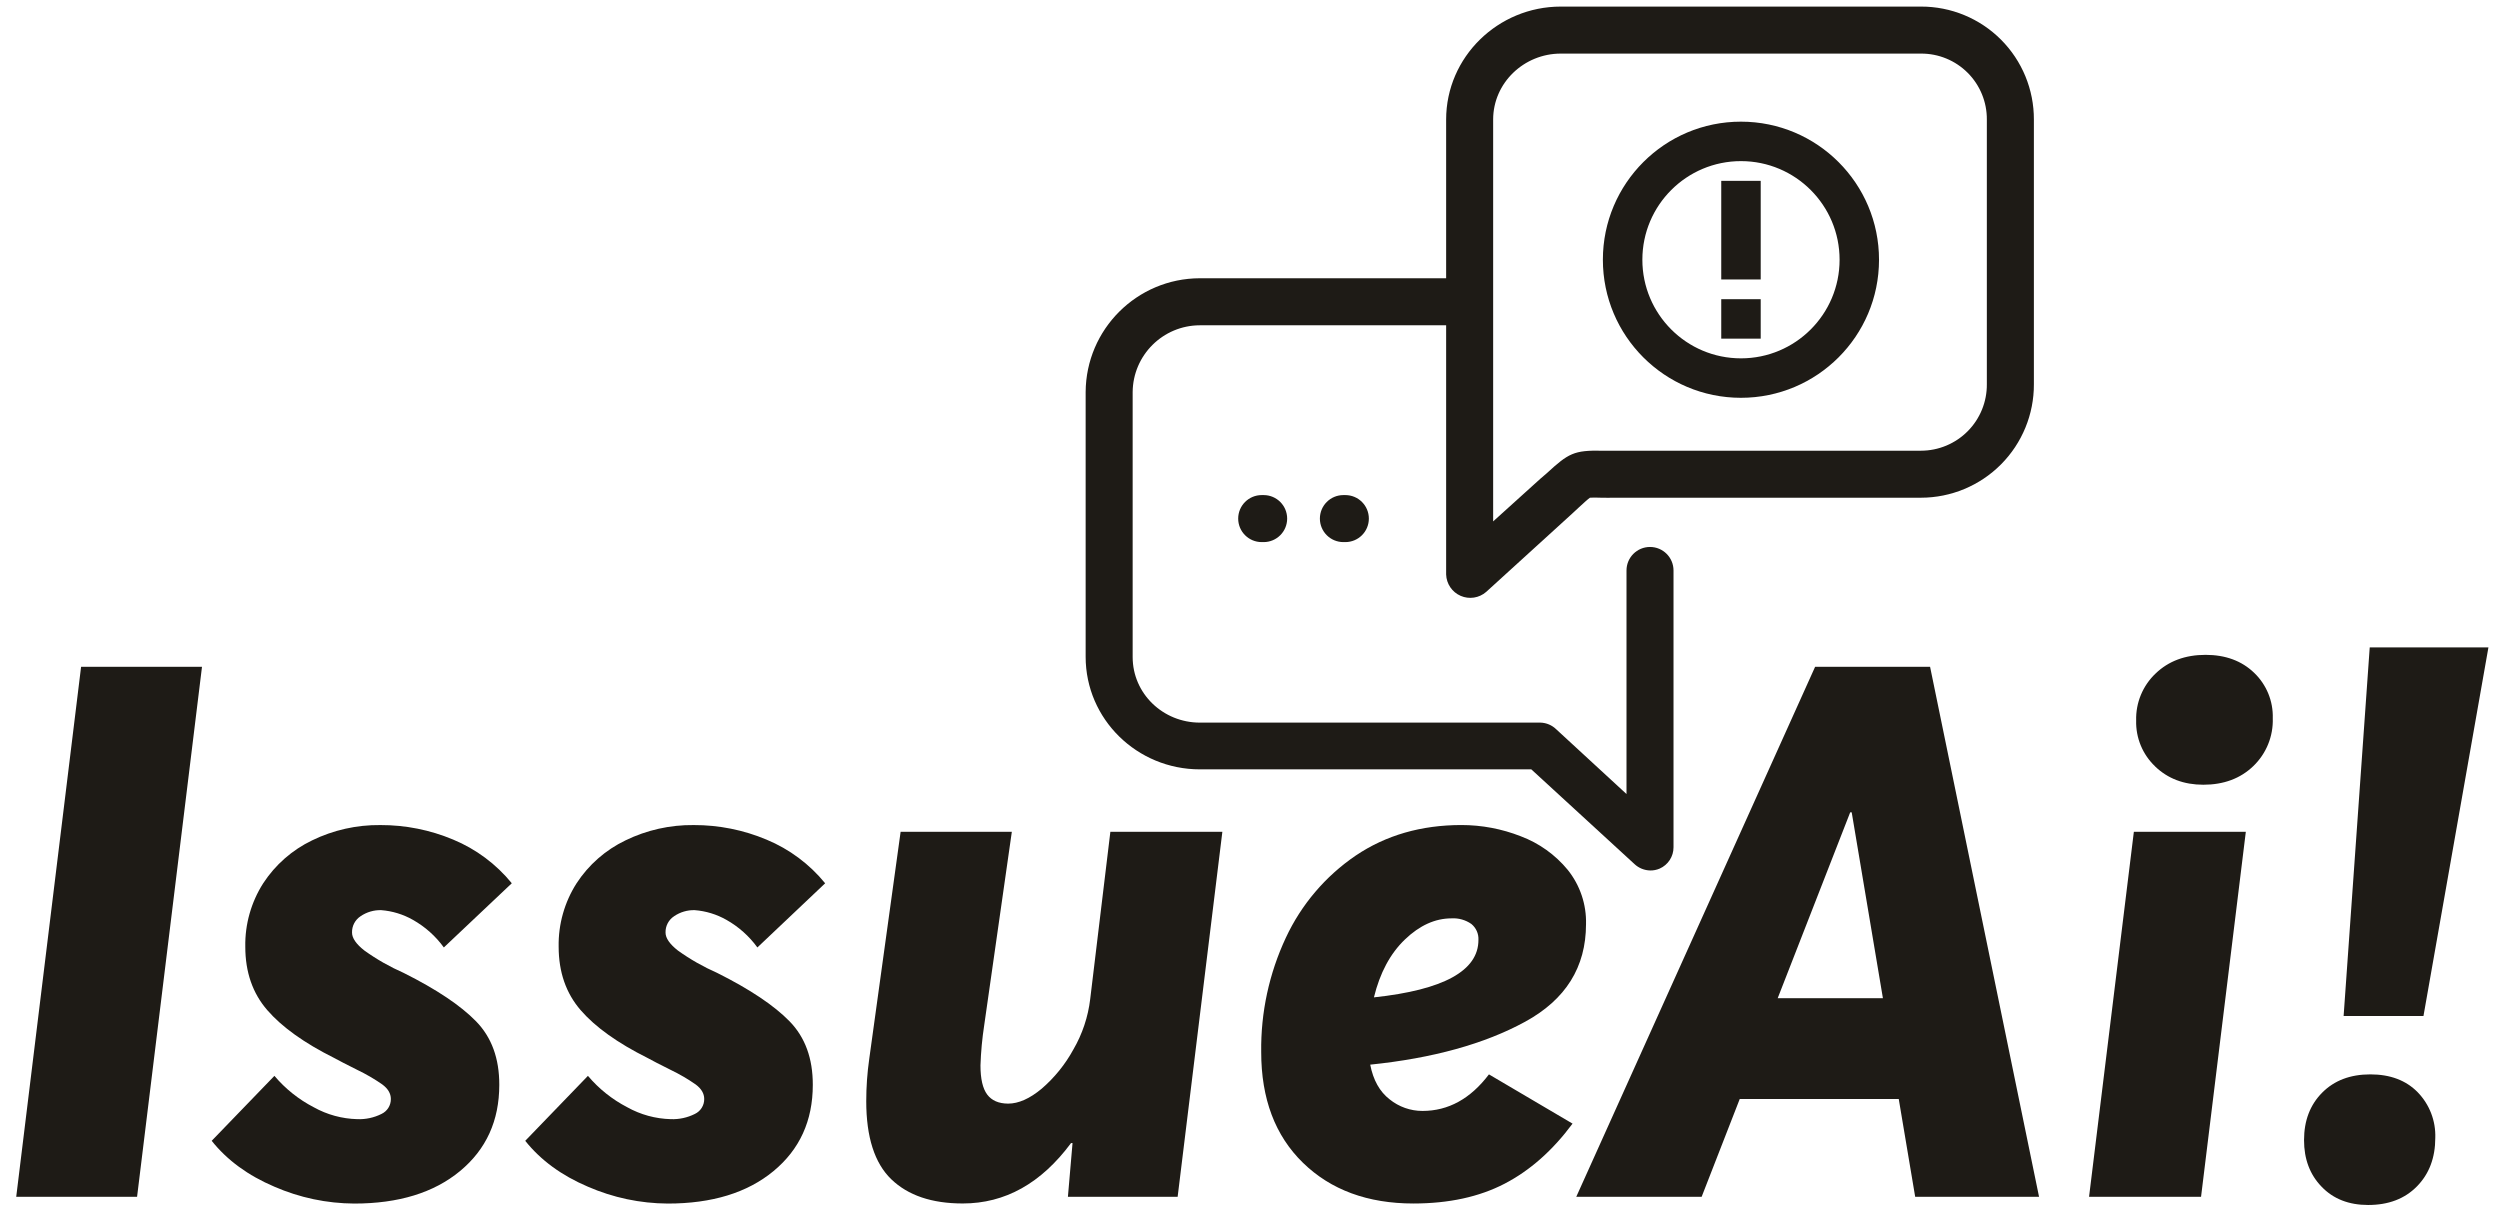
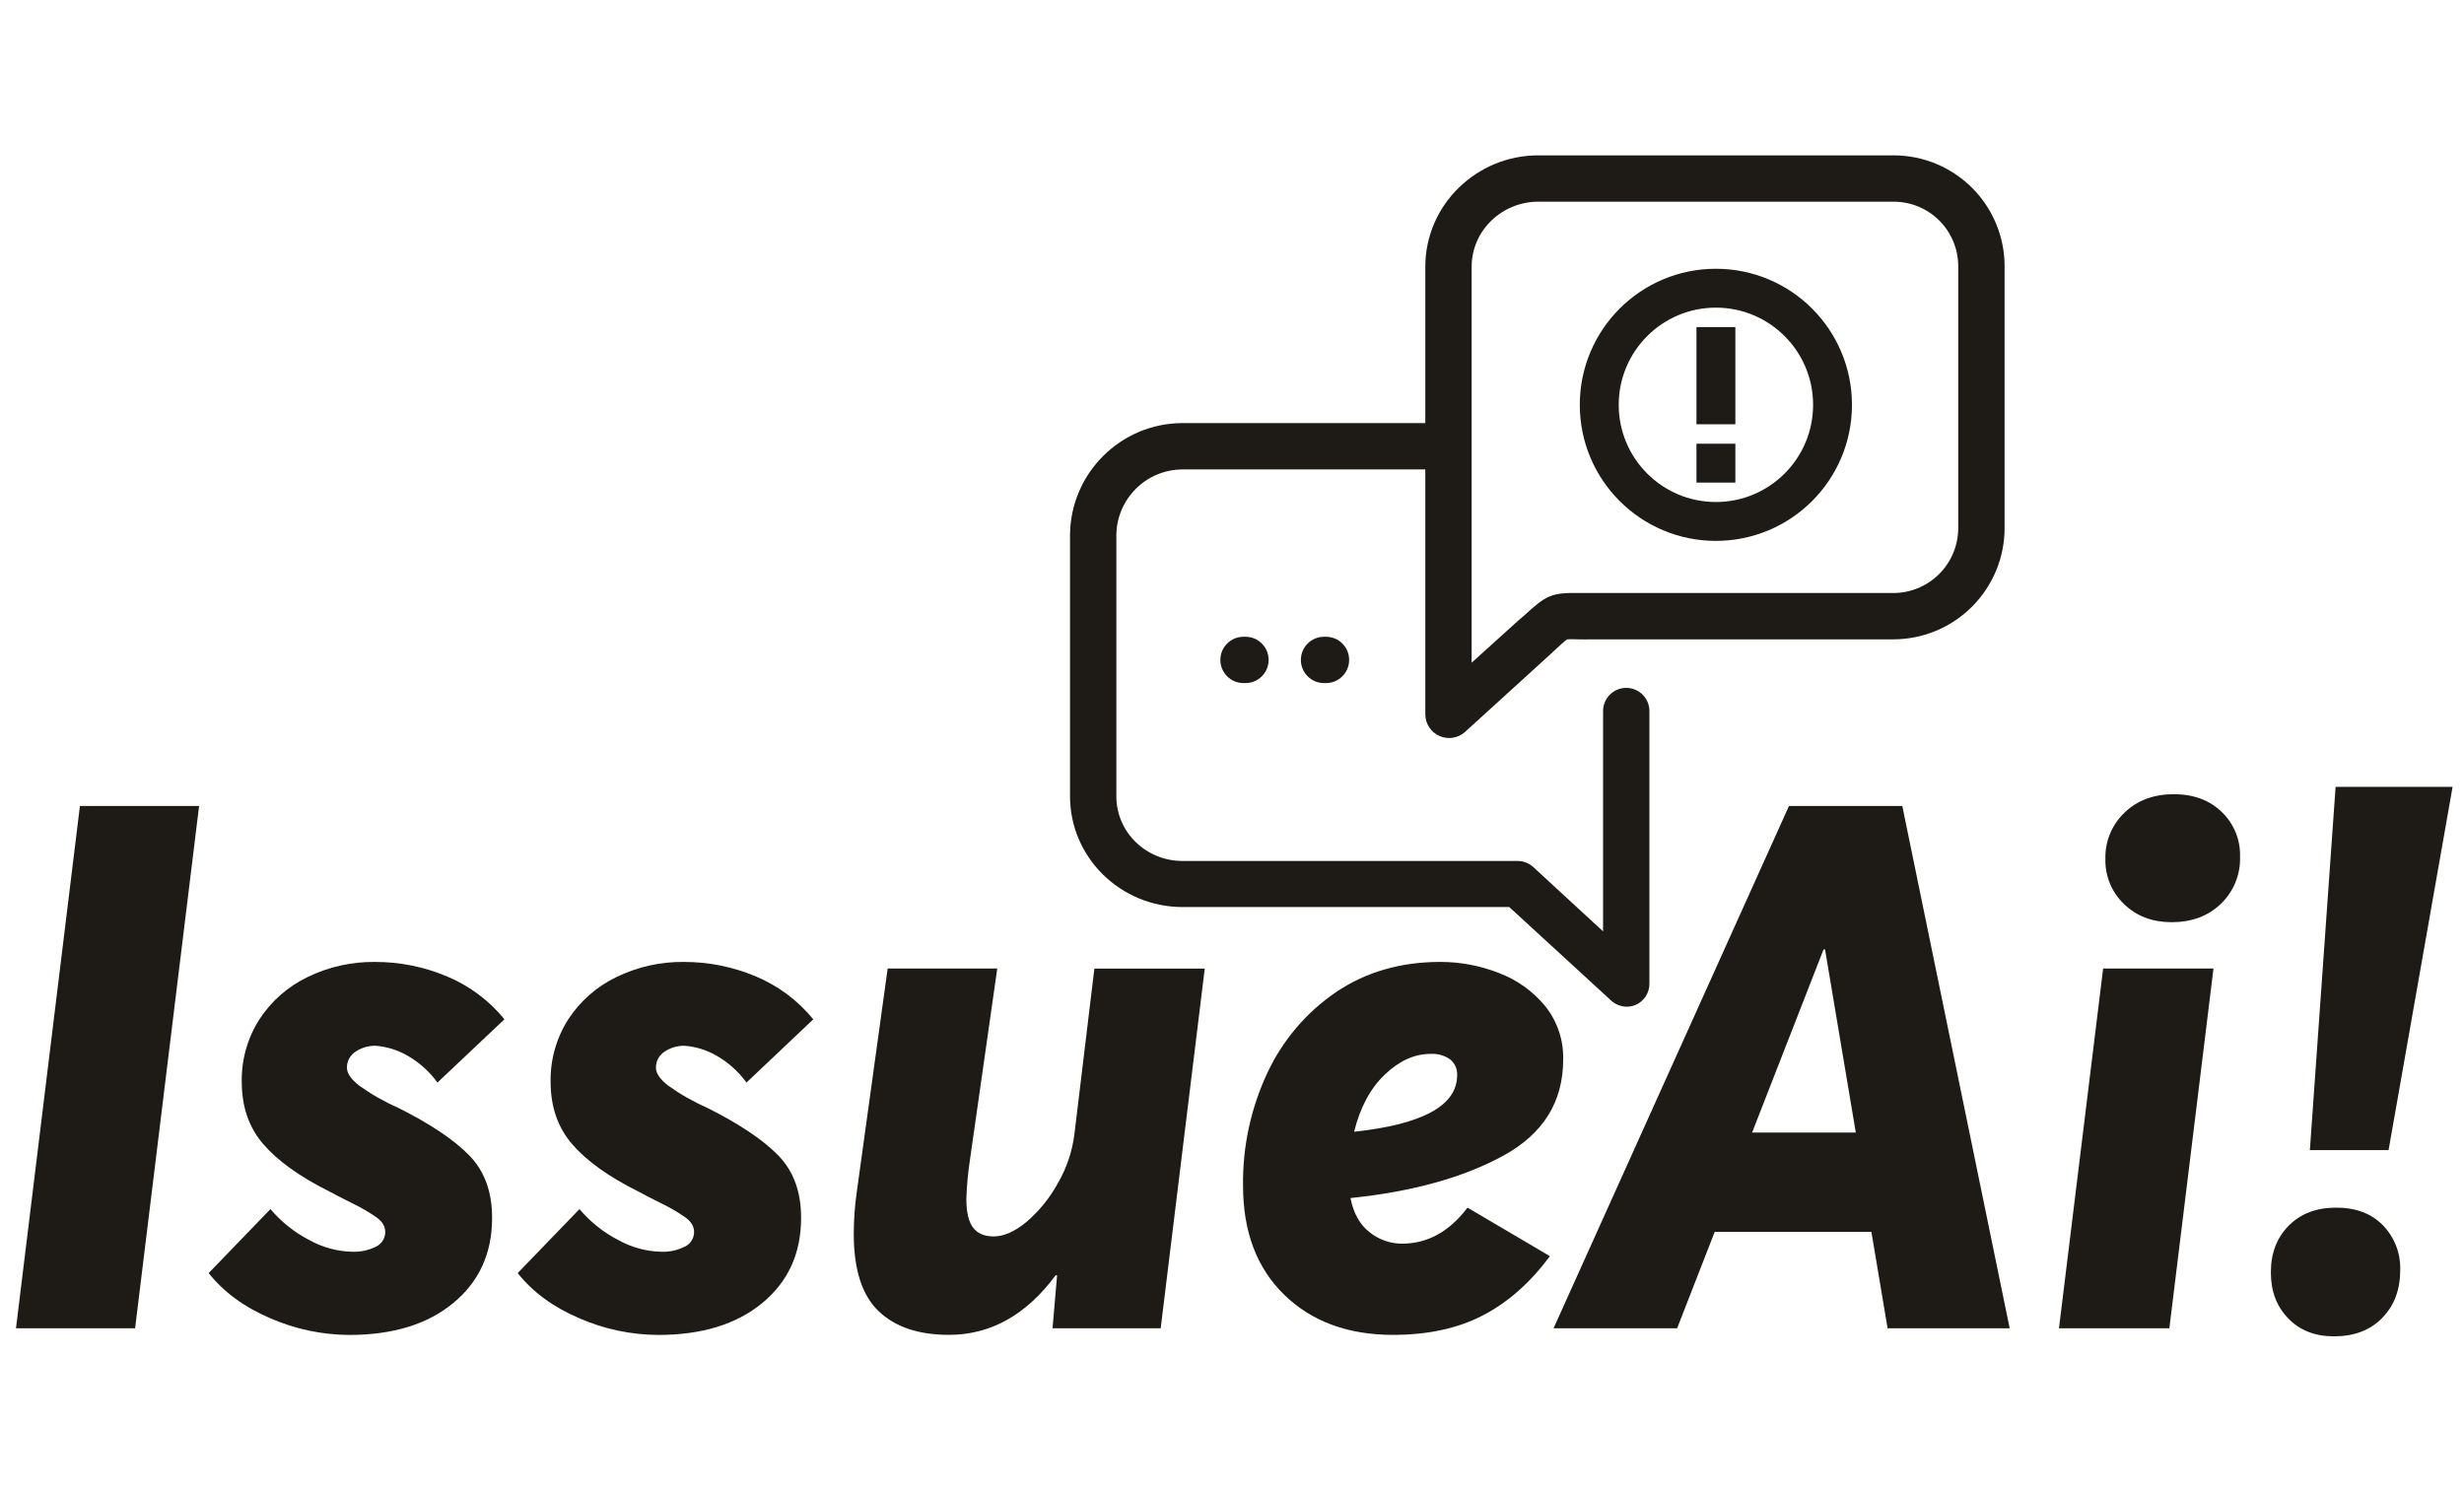
- <svg xmlns="http://www.w3.org/2000/svg" id="Camada_1" data-name="Camada 1" viewBox="0 0 827.48 402.94">
+ <svg xmlns="http://www.w3.org/2000/svg" id="Camada_1" data-name="Camada 1" viewBox="0 -50 827.48 500.94">
  <defs>
    <style>.cls-1{fill:#1e1b16;}</style>
  </defs>
  <path class="cls-1" d="M66.86,220.7,45.37,396.13h-40L26.84,220.7Z" />
  <path class="cls-1" d="M90.83,392.79q-13.1-5.57-20.76-15.19l20.76-21.5a42.81,42.81,0,0,0,13,10.38,31.16,31.16,0,0,0,14.45,3.95,16.37,16.37,0,0,0,8-1.73,5.4,5.4,0,0,0,3.09-4.94q0-2.72-2.84-4.82a59.33,59.33,0,0,0-8.28-4.82c-3.62-1.81-6.17-3.12-7.66-3.95q-14.82-7.41-22.11-15.81t-7.29-21a37.79,37.79,0,0,1,5.93-21,40,40,0,0,1,16.18-14.2,50.31,50.31,0,0,1,22.61-5.07A61.72,61.72,0,0,1,150,277.9a49.49,49.49,0,0,1,19.4,14.45L146.91,313.6a32.1,32.1,0,0,0-10.25-9.14,25.15,25.15,0,0,0-10.5-3.21,11.55,11.55,0,0,0-6.79,2,6.26,6.26,0,0,0-2.85,5.43c0,1.82,1.36,3.79,4.08,5.93a71.38,71.38,0,0,0,13,7.41q16.31,8.16,24,16.06t7.66,21q0,17.79-13,28.54t-35,10.75A67.05,67.05,0,0,1,90.83,392.79Z" />
  <path class="cls-1" d="M194.6,392.79q-13.09-5.57-20.75-15.19l20.75-21.5a42.81,42.81,0,0,0,13,10.38A31.17,31.17,0,0,0,222,370.43a16.36,16.36,0,0,0,8-1.73,5.4,5.4,0,0,0,3.09-4.94q0-2.72-2.84-4.82a59.11,59.11,0,0,0-8.27-4.82c-3.63-1.81-6.18-3.12-7.66-3.95q-14.84-7.41-22.12-15.81t-7.29-21a37.79,37.79,0,0,1,5.93-21,40,40,0,0,1,16.19-14.2,50.27,50.27,0,0,1,22.6-5.07,61.68,61.68,0,0,1,24.09,4.82,49.49,49.49,0,0,1,19.4,14.45L250.69,313.6a32.23,32.23,0,0,0-10.26-9.14,25.15,25.15,0,0,0-10.5-3.21,11.55,11.55,0,0,0-6.79,2,6.26,6.26,0,0,0-2.85,5.43c0,1.82,1.36,3.79,4.08,5.93a71.38,71.38,0,0,0,13,7.41q16.31,8.16,24,16.06t7.66,21q0,17.79-13,28.54t-35,10.75A67.05,67.05,0,0,1,194.6,392.79Z" />
  <path class="cls-1" d="M295,390.32q-8.28-8-8.28-25.82a99.3,99.3,0,0,1,1-14.08l10.38-75.11h36.81l-9.14,64a110.87,110.87,0,0,0-1.24,13.34q0,6.67,2.23,9.64t6.91,3q5.19,0,11.12-4.94a46.61,46.61,0,0,0,10.5-13,43.37,43.37,0,0,0,5.56-16.68l6.67-55.34h37.07L389.79,396.13H353.47L355,378.34h-.49q-14.83,20-35.83,20Q303.32,398.35,295,390.32Z" />
  <path class="cls-1" d="M504.8,338.19q-20.15,11-51.27,14.2,1.49,7.67,6.43,11.49a17.28,17.28,0,0,0,10.87,3.83q12.84,0,22-12.1l27.67,16.3Q510.6,385.26,498,391.8t-30.15,6.55q-22.73,0-36.57-13.47t-13.83-36.69a86.59,86.59,0,0,1,8.15-37.8,67.23,67.23,0,0,1,23.1-27.18q15-10.12,35-10.13a53.71,53.71,0,0,1,19.64,3.71,37,37,0,0,1,15.56,11.12,27.56,27.56,0,0,1,6.06,18Q524.94,327.2,504.8,338.19ZM487,305.82a10.37,10.37,0,0,0-6.55-1.85q-8.15,0-15.44,7t-10.25,19.15q34.59-3.71,34.59-19A6.39,6.39,0,0,0,487,305.82Z" />
  <path class="cls-1" d="M638.84,220.7l36.07,175.43h-41l-5.44-32.37H575.84l-12.61,32.37h-41.5L600.79,220.7ZM612.9,268.88h-.5l-24,61.52h34.83Z" />
  <path class="cls-1" d="M743.35,275.31,728.53,396.13H691.46l14.83-120.82Zm-30-21.62a20.2,20.2,0,0,1-6.3-15.2,20.65,20.65,0,0,1,6.43-15.56q6.42-6.18,16.55-6.18,9.88,0,16.06,5.93a20,20,0,0,1,6.18,15.07,21,21,0,0,1-6.43,15.81q-6.42,6.18-16.55,6.18Q719.63,259.74,713.33,253.69Z" />
  <path class="cls-1" d="M768.43,392.79q-5.82-6-5.81-15.44,0-9.64,6-15.69t15.94-6.05q9.89,0,15.69,5.93a20.66,20.66,0,0,1,5.81,15.07q0,9.88-6.06,16.06t-16.18,6.17C777.45,398.84,772.29,396.83,768.43,392.79Zm55.22-178.51-21.5,122H775.72l8.64-122Z" />
  <path class="cls-1" d="M417.61,163.87a7.78,7.78,0,0,0,0,15.56h.65a7.78,7.78,0,1,0,0-15.56Z" />
  <path class="cls-1" d="M444.65,163.87a7.78,7.78,0,1,0,0,15.56h.65a7.78,7.78,0,0,0,0-15.56Z" />
  <path class="cls-1" d="M635.83,2.18H516.59c-20.74,0-37.93,16.66-37.93,37.4V92.1H397.14a37.88,37.88,0,0,0-37.8,37.68v87.59c0,20.74,17.06,37.28,37.8,37.28H506.85L541,286a7.84,7.84,0,0,0,5.25,2.12,7.54,7.54,0,0,0,3.08-.62,7.69,7.69,0,0,0,4.59-7.08v-91.6a7.78,7.78,0,1,0-15.56,0v74l-23.27-21.44a7.78,7.78,0,0,0-5.19-2.2H397.14c-12.16,0-22.24-9.56-22.24-21.72V129.78a22.29,22.29,0,0,1,22.24-22.11h81.52v82.49a8,8,0,0,0,13.26,5.75l28.56-26,2-1.86c1.54-1.42,3.13-2.88,3.78-3.31.63-.07,2.23-.06,3.66,0s3,0,4.95,0H635.83a37.41,37.41,0,0,0,37.37-37.57V39.58A37.27,37.27,0,0,0,635.83,2.18Zm21.8,125a21.83,21.83,0,0,1-21.8,22H534.91c-1.84,0-3.35,0-4.63,0-9.31-.19-11.14.86-18.29,7.44-.59.55-1.4,1.16-2.12,1.82l-15.65,14.14V39.58c0-12.16,10.21-21.84,22.37-21.84H635.83a21.68,21.68,0,0,1,21.8,21.84h0Z" />
  <rect class="cls-1" x="569.72" y="99.03" width="13.06" height="13.06" />
  <path class="cls-1" d="M576.25,40.27A45.7,45.7,0,1,0,621.94,86,45.7,45.7,0,0,0,576.25,40.27Zm0,78.34A32.64,32.64,0,1,1,608.89,86,32.64,32.64,0,0,1,576.25,118.61Z" />
  <rect class="cls-1" x="569.72" y="59.86" width="13.06" height="32.64" />
</svg>
